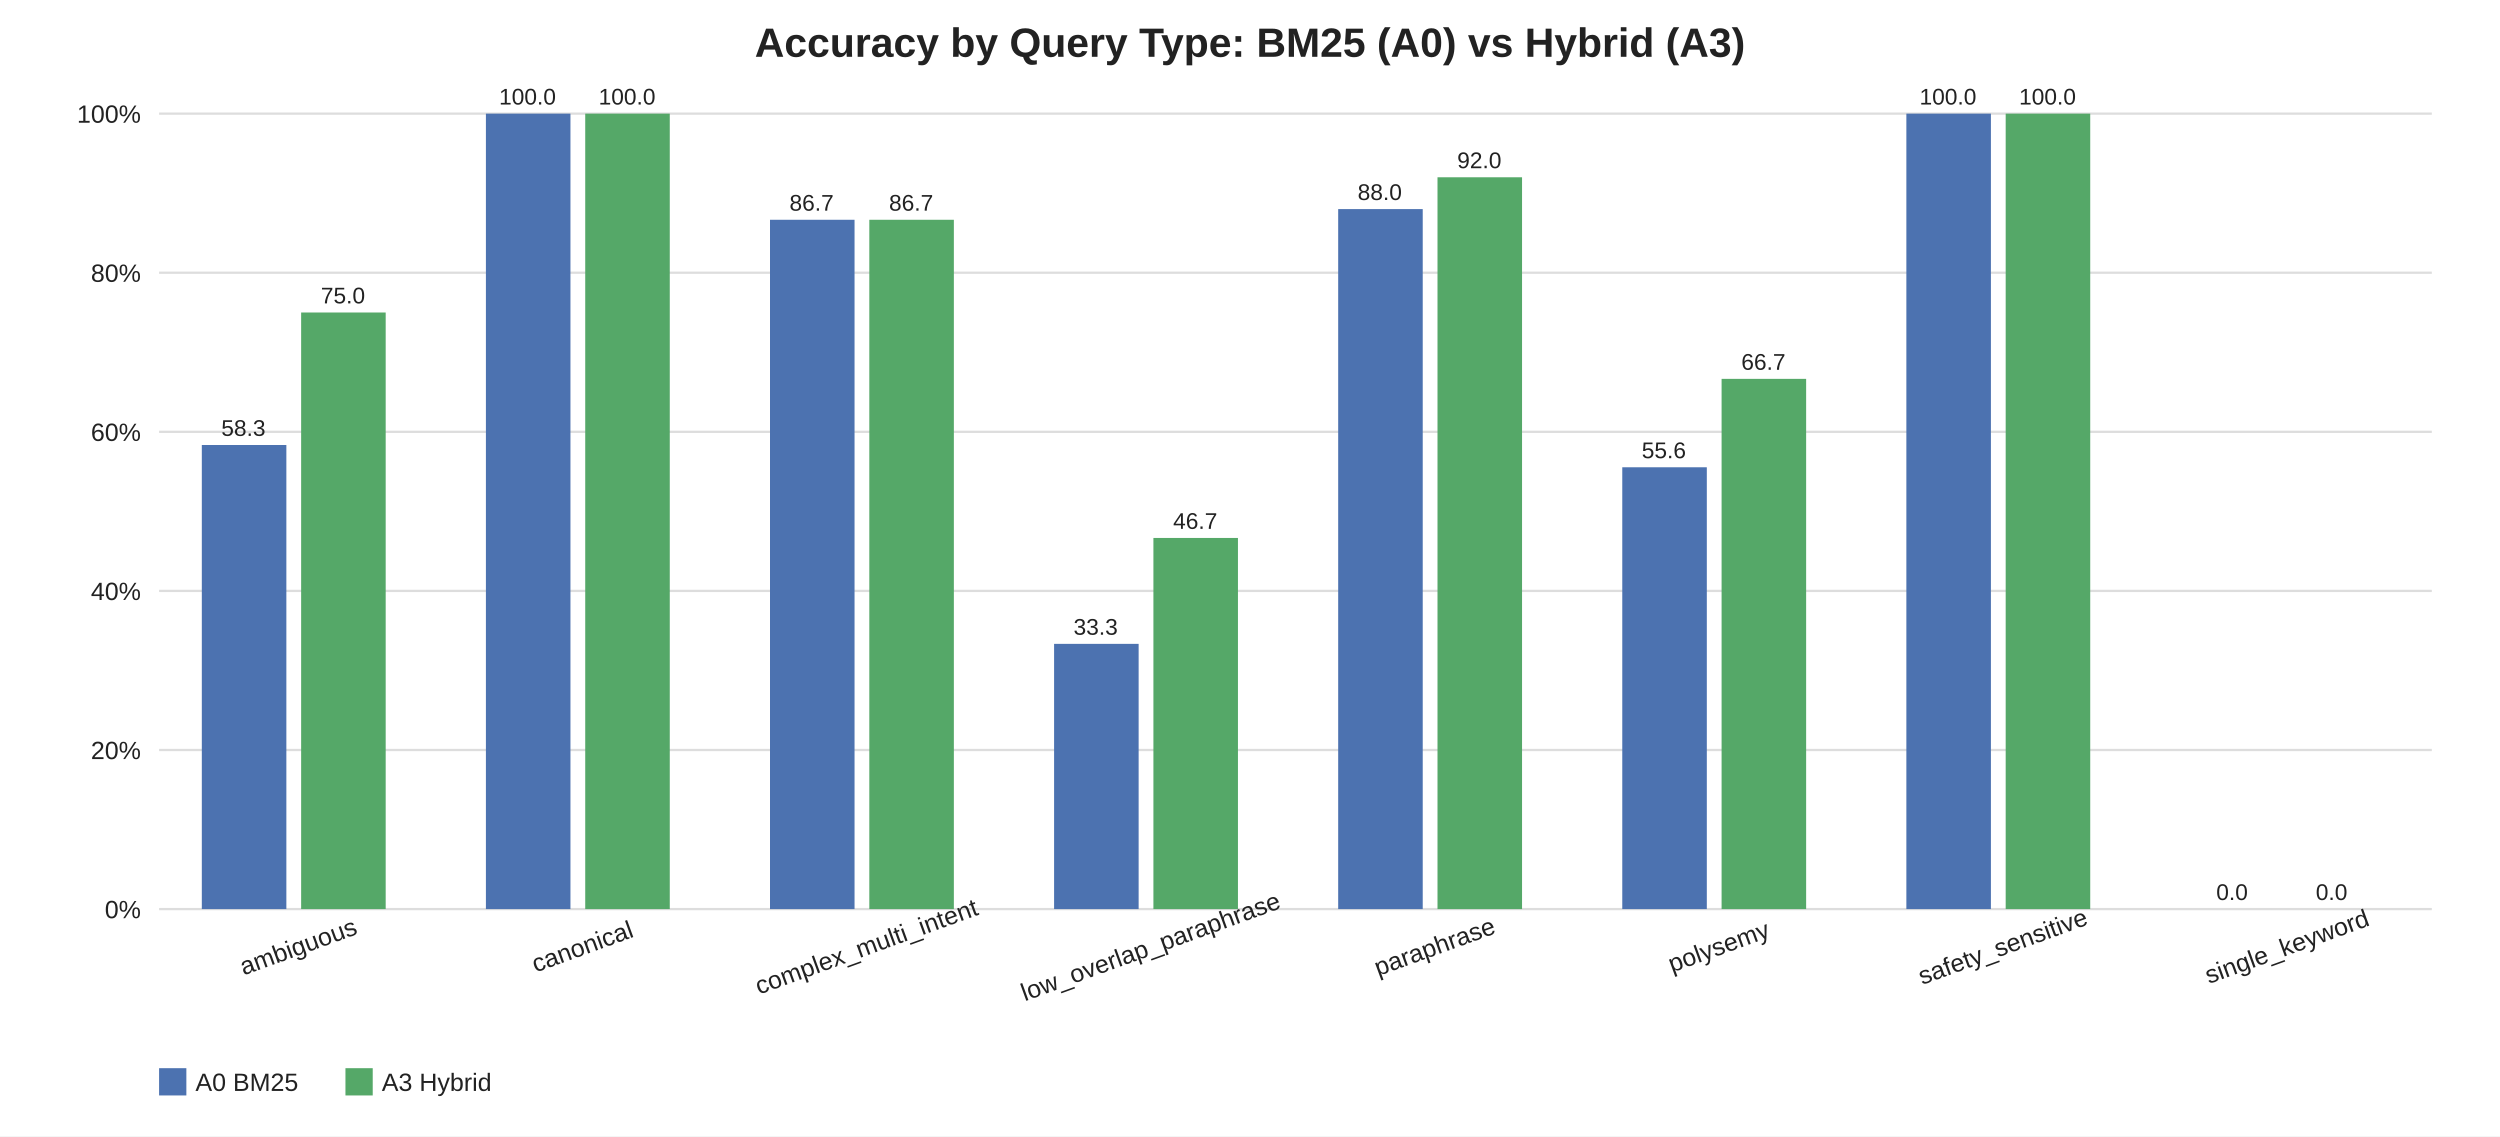
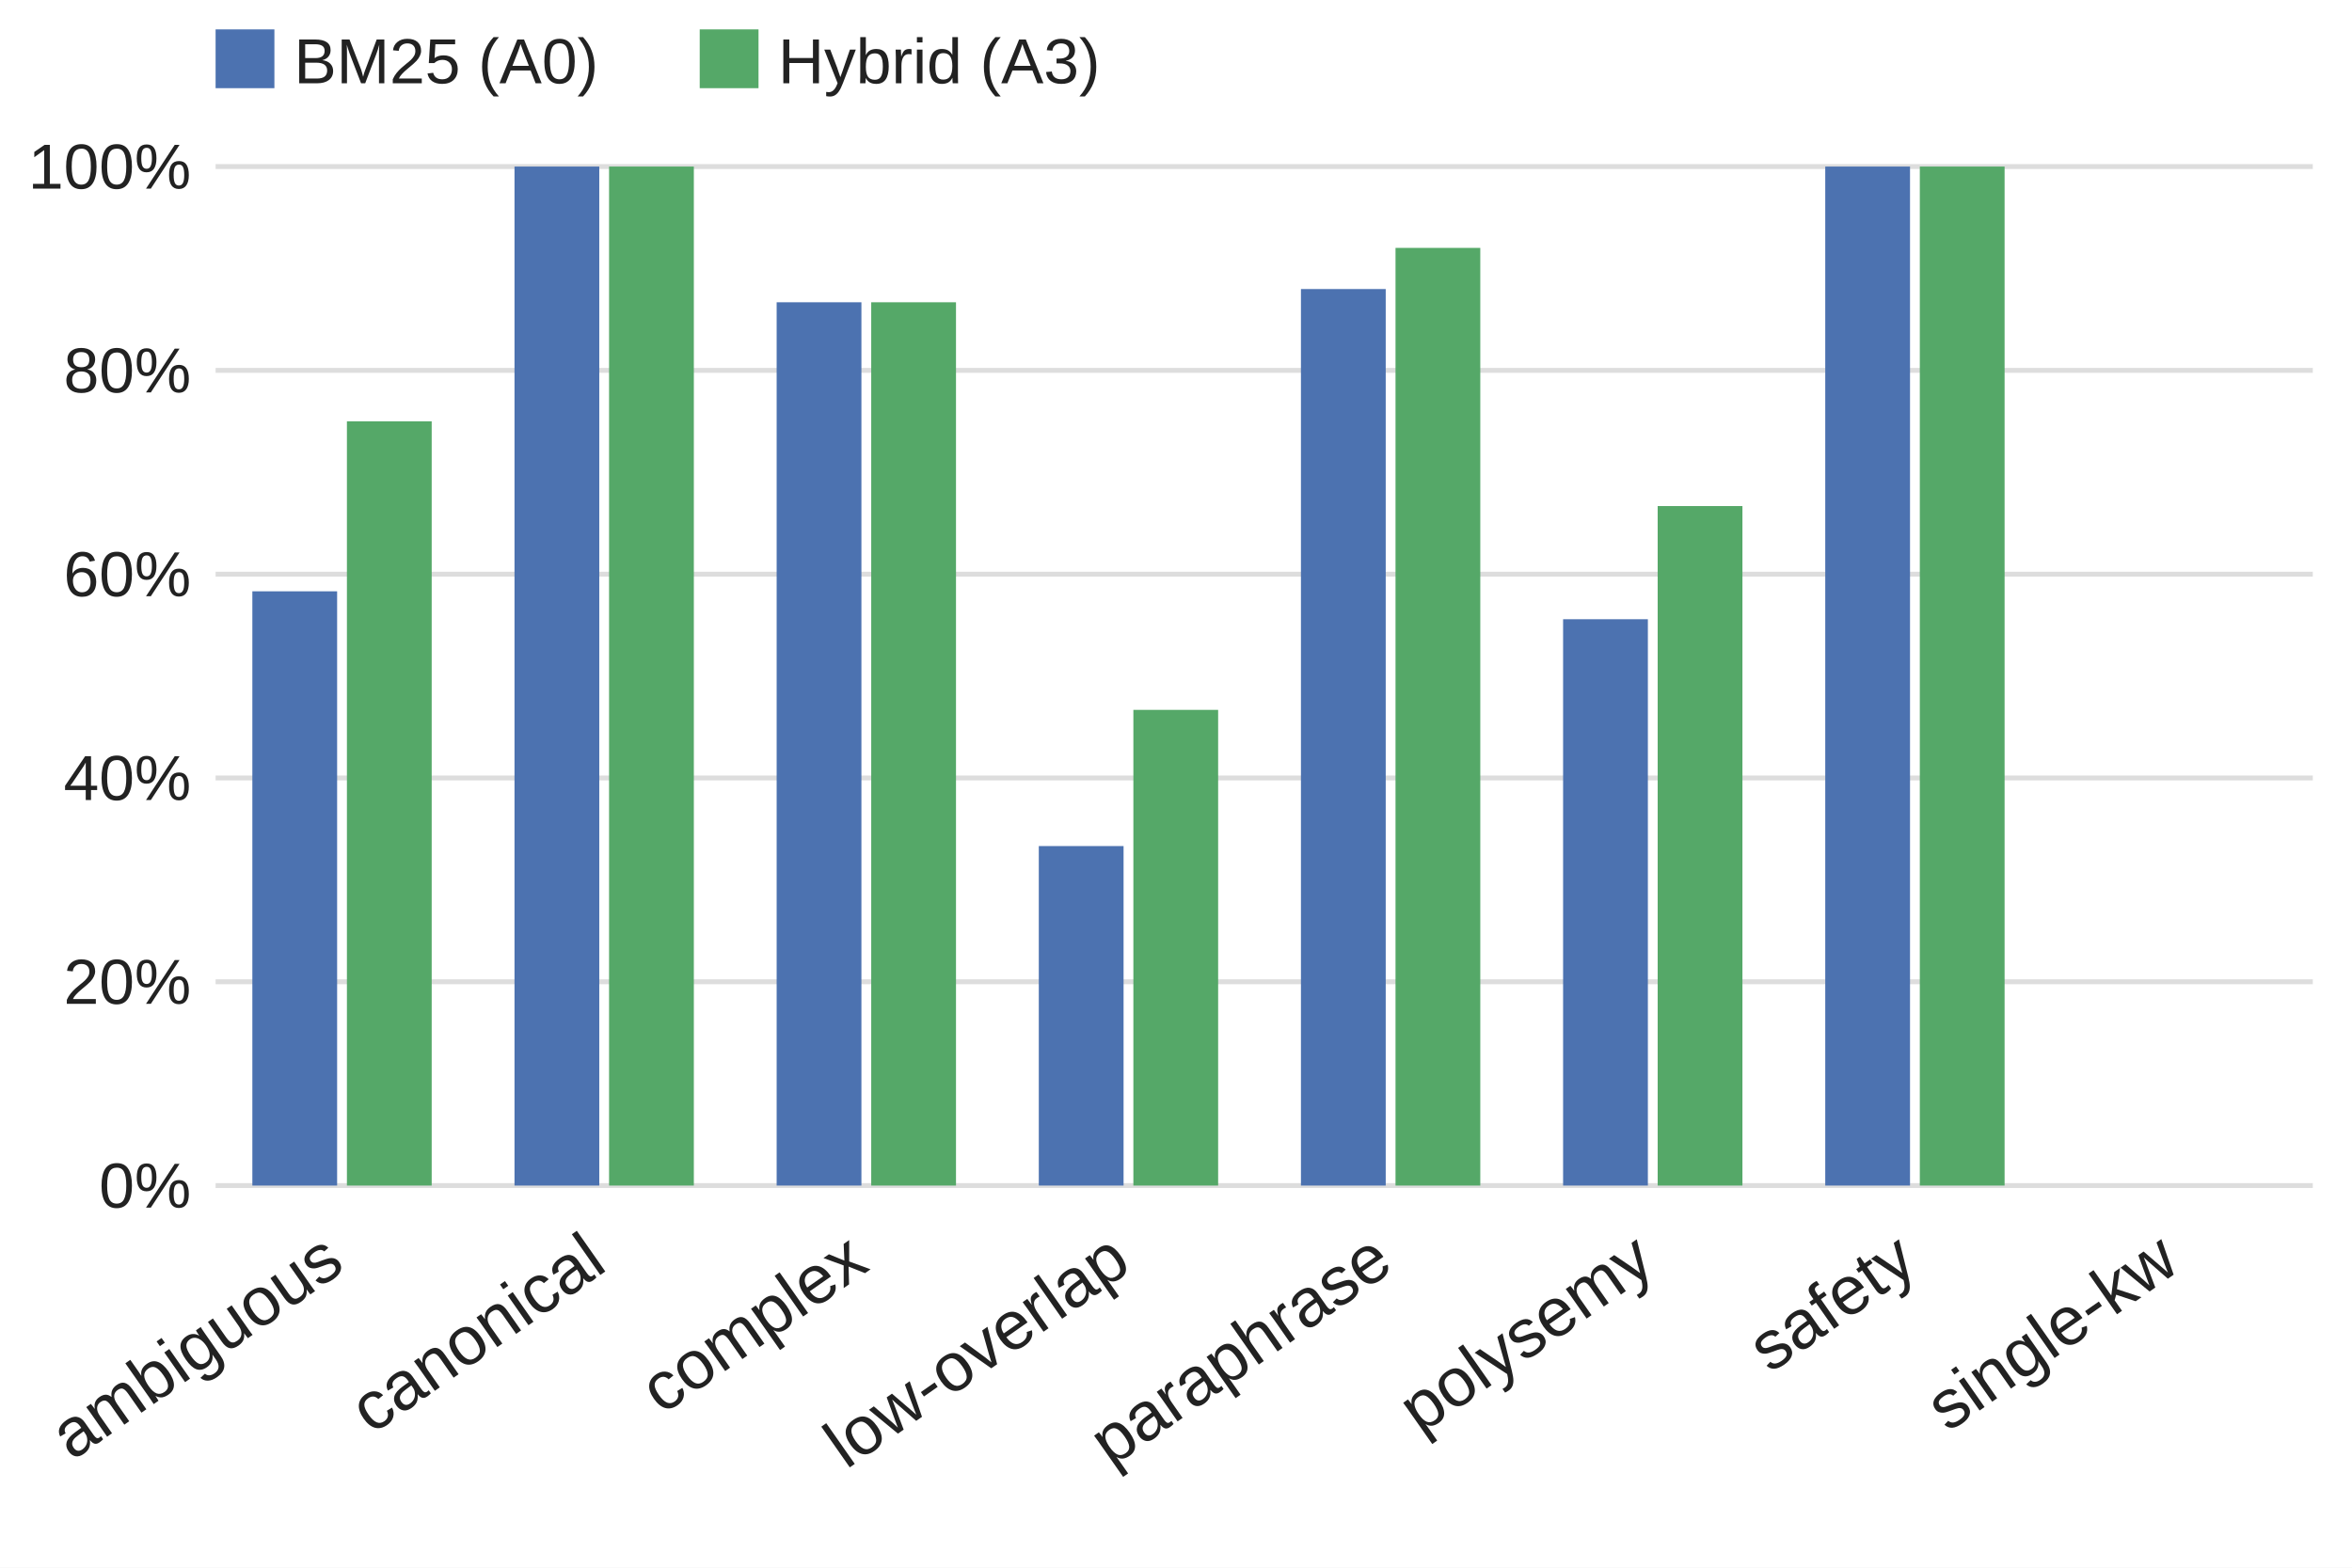
- <svg xmlns="http://www.w3.org/2000/svg" viewBox="0 0 1100 500" font-family="Arial, sans-serif">
-   <rect width="1100" height="500" fill="white" />
-   <text x="550" y="25" text-anchor="middle" font-size="18" font-weight="bold" fill="#222222">Accuracy by Query Type: BM25 (A0) vs Hybrid (A3)</text>
-   <line x1="70" y1="400" x2="1070" y2="400" stroke="#DDDDDD" stroke-width="1" />
-   <text x="62" y="404" text-anchor="end" font-size="11" fill="#222222">0%</text>
-   <line x1="70" y1="330" x2="1070" y2="330" stroke="#DDDDDD" stroke-width="1" />
-   <text x="62" y="334" text-anchor="end" font-size="11" fill="#222222">20%</text>
-   <line x1="70" y1="260" x2="1070" y2="260" stroke="#DDDDDD" stroke-width="1" />
-   <text x="62" y="264" text-anchor="end" font-size="11" fill="#222222">40%</text>
-   <line x1="70" y1="190" x2="1070" y2="190" stroke="#DDDDDD" stroke-width="1" />
-   <text x="62" y="194" text-anchor="end" font-size="11" fill="#222222">60%</text>
-   <line x1="70" y1="120" x2="1070" y2="120" stroke="#DDDDDD" stroke-width="1" />
-   <text x="62" y="124" text-anchor="end" font-size="11" fill="#222222">80%</text>
-   <line x1="70" y1="50" x2="1070" y2="50" stroke="#DDDDDD" stroke-width="1" />
-   <text x="62" y="54" text-anchor="end" font-size="11" fill="#222222">100%</text>
-   <rect x="88.8" y="195.8" width="37.2" height="204.2" fill="#4C72B0" />
-   <text x="107.1" y="191.8" text-anchor="middle" font-size="10" fill="#222222">58.3</text>
-   <rect x="132.5" y="137.5" width="37.2" height="262.5" fill="#55A868" />
-   <text x="150.9" y="133.5" text-anchor="middle" font-size="10" fill="#222222">75.0</text>
-   <text x="132.5" y="420" text-anchor="middle" font-size="11" fill="#222222" transform="rotate(-20 132.5 420)">ambiguous</text>
-   <rect x="213.8" y="50.0" width="37.2" height="350.0" fill="#4C72B0" />
-   <text x="232.1" y="46.0" text-anchor="middle" font-size="10" fill="#222222">100.0</text>
-   <rect x="257.5" y="50.0" width="37.2" height="350.0" fill="#55A868" />
-   <text x="275.9" y="46.0" text-anchor="middle" font-size="10" fill="#222222">100.0</text>
-   <text x="257.5" y="420" text-anchor="middle" font-size="11" fill="#222222" transform="rotate(-20 257.5 420)">canonical</text>
-   <rect x="338.8" y="96.7" width="37.2" height="303.3" fill="#4C72B0" />
-   <text x="357.1" y="92.7" text-anchor="middle" font-size="10" fill="#222222">86.7</text>
-   <rect x="382.5" y="96.7" width="37.2" height="303.3" fill="#55A868" />
-   <text x="400.9" y="92.7" text-anchor="middle" font-size="10" fill="#222222">86.7</text>
-   <text x="382.5" y="420" text-anchor="middle" font-size="11" fill="#222222" transform="rotate(-20 382.5 420)">complex_multi_intent</text>
-   <rect x="463.8" y="283.3" width="37.2" height="116.7" fill="#4C72B0" />
-   <text x="482.1" y="279.3" text-anchor="middle" font-size="10" fill="#222222">33.3</text>
-   <rect x="507.5" y="236.7" width="37.2" height="163.3" fill="#55A868" />
-   <text x="525.9" y="232.7" text-anchor="middle" font-size="10" fill="#222222">46.7</text>
-   <text x="507.5" y="420" text-anchor="middle" font-size="11" fill="#222222" transform="rotate(-20 507.5 420)">low_overlap_paraphrase</text>
-   <rect x="588.8" y="92.0" width="37.2" height="308.0" fill="#4C72B0" />
-   <text x="607.1" y="88.0" text-anchor="middle" font-size="10" fill="#222222">88.0</text>
-   <rect x="632.5" y="78.0" width="37.2" height="322.0" fill="#55A868" />
-   <text x="650.9" y="74.0" text-anchor="middle" font-size="10" fill="#222222">92.0</text>
-   <text x="632.5" y="420" text-anchor="middle" font-size="11" fill="#222222" transform="rotate(-20 632.5 420)">paraphrase</text>
-   <rect x="713.8" y="205.6" width="37.2" height="194.4" fill="#4C72B0" />
-   <text x="732.1" y="201.6" text-anchor="middle" font-size="10" fill="#222222">55.6</text>
-   <rect x="757.5" y="166.7" width="37.2" height="233.3" fill="#55A868" />
-   <text x="775.9" y="162.7" text-anchor="middle" font-size="10" fill="#222222">66.7</text>
-   <text x="757.5" y="420" text-anchor="middle" font-size="11" fill="#222222" transform="rotate(-20 757.5 420)">polysemy</text>
-   <rect x="838.8" y="50.0" width="37.2" height="350.0" fill="#4C72B0" />
-   <text x="857.1" y="46.0" text-anchor="middle" font-size="10" fill="#222222">100.0</text>
-   <rect x="882.5" y="50.0" width="37.2" height="350.0" fill="#55A868" />
-   <text x="900.9" y="46.0" text-anchor="middle" font-size="10" fill="#222222">100.0</text>
-   <text x="882.5" y="420" text-anchor="middle" font-size="11" fill="#222222" transform="rotate(-20 882.5 420)">safety_sensitive</text>
-   <rect x="963.8" y="400.0" width="37.2" height="0.0" fill="#4C72B0" />
-   <text x="982.1" y="396.0" text-anchor="middle" font-size="10" fill="#222222">0.0</text>
-   <rect x="1007.5" y="400.0" width="37.2" height="0.0" fill="#55A868" />
-   <text x="1025.9" y="396.0" text-anchor="middle" font-size="10" fill="#222222">0.0</text>
-   <text x="1007.5" y="420" text-anchor="middle" font-size="11" fill="#222222" transform="rotate(-20 1007.5 420)">single_keyword</text>
-   <rect x="70" y="470" width="12" height="12" fill="#4C72B0" />
-   <text x="86" y="480" font-size="11" fill="#222222">A0 BM25</text>
-   <rect x="152" y="470" width="12" height="12" fill="#55A868" />
-   <text x="168" y="480" font-size="11" fill="#222222">A3 Hybrid</text>
+ <svg xmlns="http://www.w3.org/2000/svg" viewBox="0 0 480 320" font-family="Arial, Helvetica, sans-serif">
+   <rect width="480" height="320" fill="white" />
+   <line x1="44" y1="242" x2="472" y2="242" stroke="#DDDDDD" stroke-width="1" />
+   <text x="39" y="246.5" text-anchor="end" font-size="13" fill="#222222">0%</text>
+   <line x1="44" y1="200.4" x2="472" y2="200.4" stroke="#DDDDDD" stroke-width="1" />
+   <text x="39" y="204.9" text-anchor="end" font-size="13" fill="#222222">20%</text>
+   <line x1="44" y1="158.8" x2="472" y2="158.8" stroke="#DDDDDD" stroke-width="1" />
+   <text x="39" y="163.3" text-anchor="end" font-size="13" fill="#222222">40%</text>
+   <line x1="44" y1="117.2" x2="472" y2="117.2" stroke="#DDDDDD" stroke-width="1" />
+   <text x="39" y="121.7" text-anchor="end" font-size="13" fill="#222222">60%</text>
+   <line x1="44" y1="75.6" x2="472" y2="75.6" stroke="#DDDDDD" stroke-width="1" />
+   <text x="39" y="80.1" text-anchor="end" font-size="13" fill="#222222">80%</text>
+   <line x1="44" y1="34" x2="472" y2="34" stroke="#DDDDDD" stroke-width="1" />
+   <text x="39" y="38.5" text-anchor="end" font-size="13" fill="#222222">100%</text>
+   <rect x="51.5" y="120.7" width="17.3" height="121.3" fill="#4C72B0" />
+   <rect x="70.8" y="86.0" width="17.3" height="156.0" fill="#55A868" />
+   <text x="70.8" y="259" text-anchor="end" font-size="14" fill="#222222" transform="rotate(-35 70.8 259)">ambiguous</text>
+   <rect x="105.0" y="34.0" width="17.3" height="208.0" fill="#4C72B0" />
+   <rect x="124.3" y="34.0" width="17.3" height="208.0" fill="#55A868" />
+   <text x="124.3" y="259" text-anchor="end" font-size="14" fill="#222222" transform="rotate(-35 124.3 259)">canonical</text>
+   <rect x="158.5" y="61.7" width="17.3" height="180.3" fill="#4C72B0" />
+   <rect x="177.8" y="61.7" width="17.3" height="180.3" fill="#55A868" />
+   <text x="177.8" y="259" text-anchor="end" font-size="14" fill="#222222" transform="rotate(-35 177.8 259)">complex</text>
+   <rect x="212.0" y="172.7" width="17.3" height="69.3" fill="#4C72B0" />
+   <rect x="231.3" y="144.9" width="17.3" height="97.1" fill="#55A868" />
+   <text x="231.3" y="259" text-anchor="end" font-size="14" fill="#222222" transform="rotate(-35 231.3 259)">low-overlap</text>
+   <rect x="265.5" y="59.0" width="17.3" height="183.0" fill="#4C72B0" />
+   <rect x="284.8" y="50.6" width="17.3" height="191.4" fill="#55A868" />
+   <text x="284.8" y="259" text-anchor="end" font-size="14" fill="#222222" transform="rotate(-35 284.8 259)">paraphrase</text>
+   <rect x="319.0" y="126.4" width="17.3" height="115.6" fill="#4C72B0" />
+   <rect x="338.3" y="103.3" width="17.3" height="138.7" fill="#55A868" />
+   <text x="338.3" y="259" text-anchor="end" font-size="14" fill="#222222" transform="rotate(-35 338.3 259)">polysemy</text>
+   <rect x="372.5" y="34.0" width="17.3" height="208.0" fill="#4C72B0" />
+   <rect x="391.8" y="34.0" width="17.3" height="208.0" fill="#55A868" />
+   <text x="391.8" y="259" text-anchor="end" font-size="14" fill="#222222" transform="rotate(-35 391.8 259)">safety</text>
+   <rect x="426.0" y="242.0" width="17.3" height="0.0" fill="#4C72B0" />
+   <rect x="445.3" y="242.0" width="17.3" height="0.0" fill="#55A868" />
+   <text x="445.3" y="259" text-anchor="end" font-size="14" fill="#222222" transform="rotate(-35 445.3 259)">single-kw</text>
+   <rect x="44" y="6" width="12" height="12" fill="#4C72B0" />
+   <text x="60" y="17" font-size="13" fill="#222222">BM25 (A0)</text>
+   <rect x="142.8" y="6" width="12" height="12" fill="#55A868" />
+   <text x="158.8" y="17" font-size="13" fill="#222222">Hybrid (A3)</text>
</svg>
